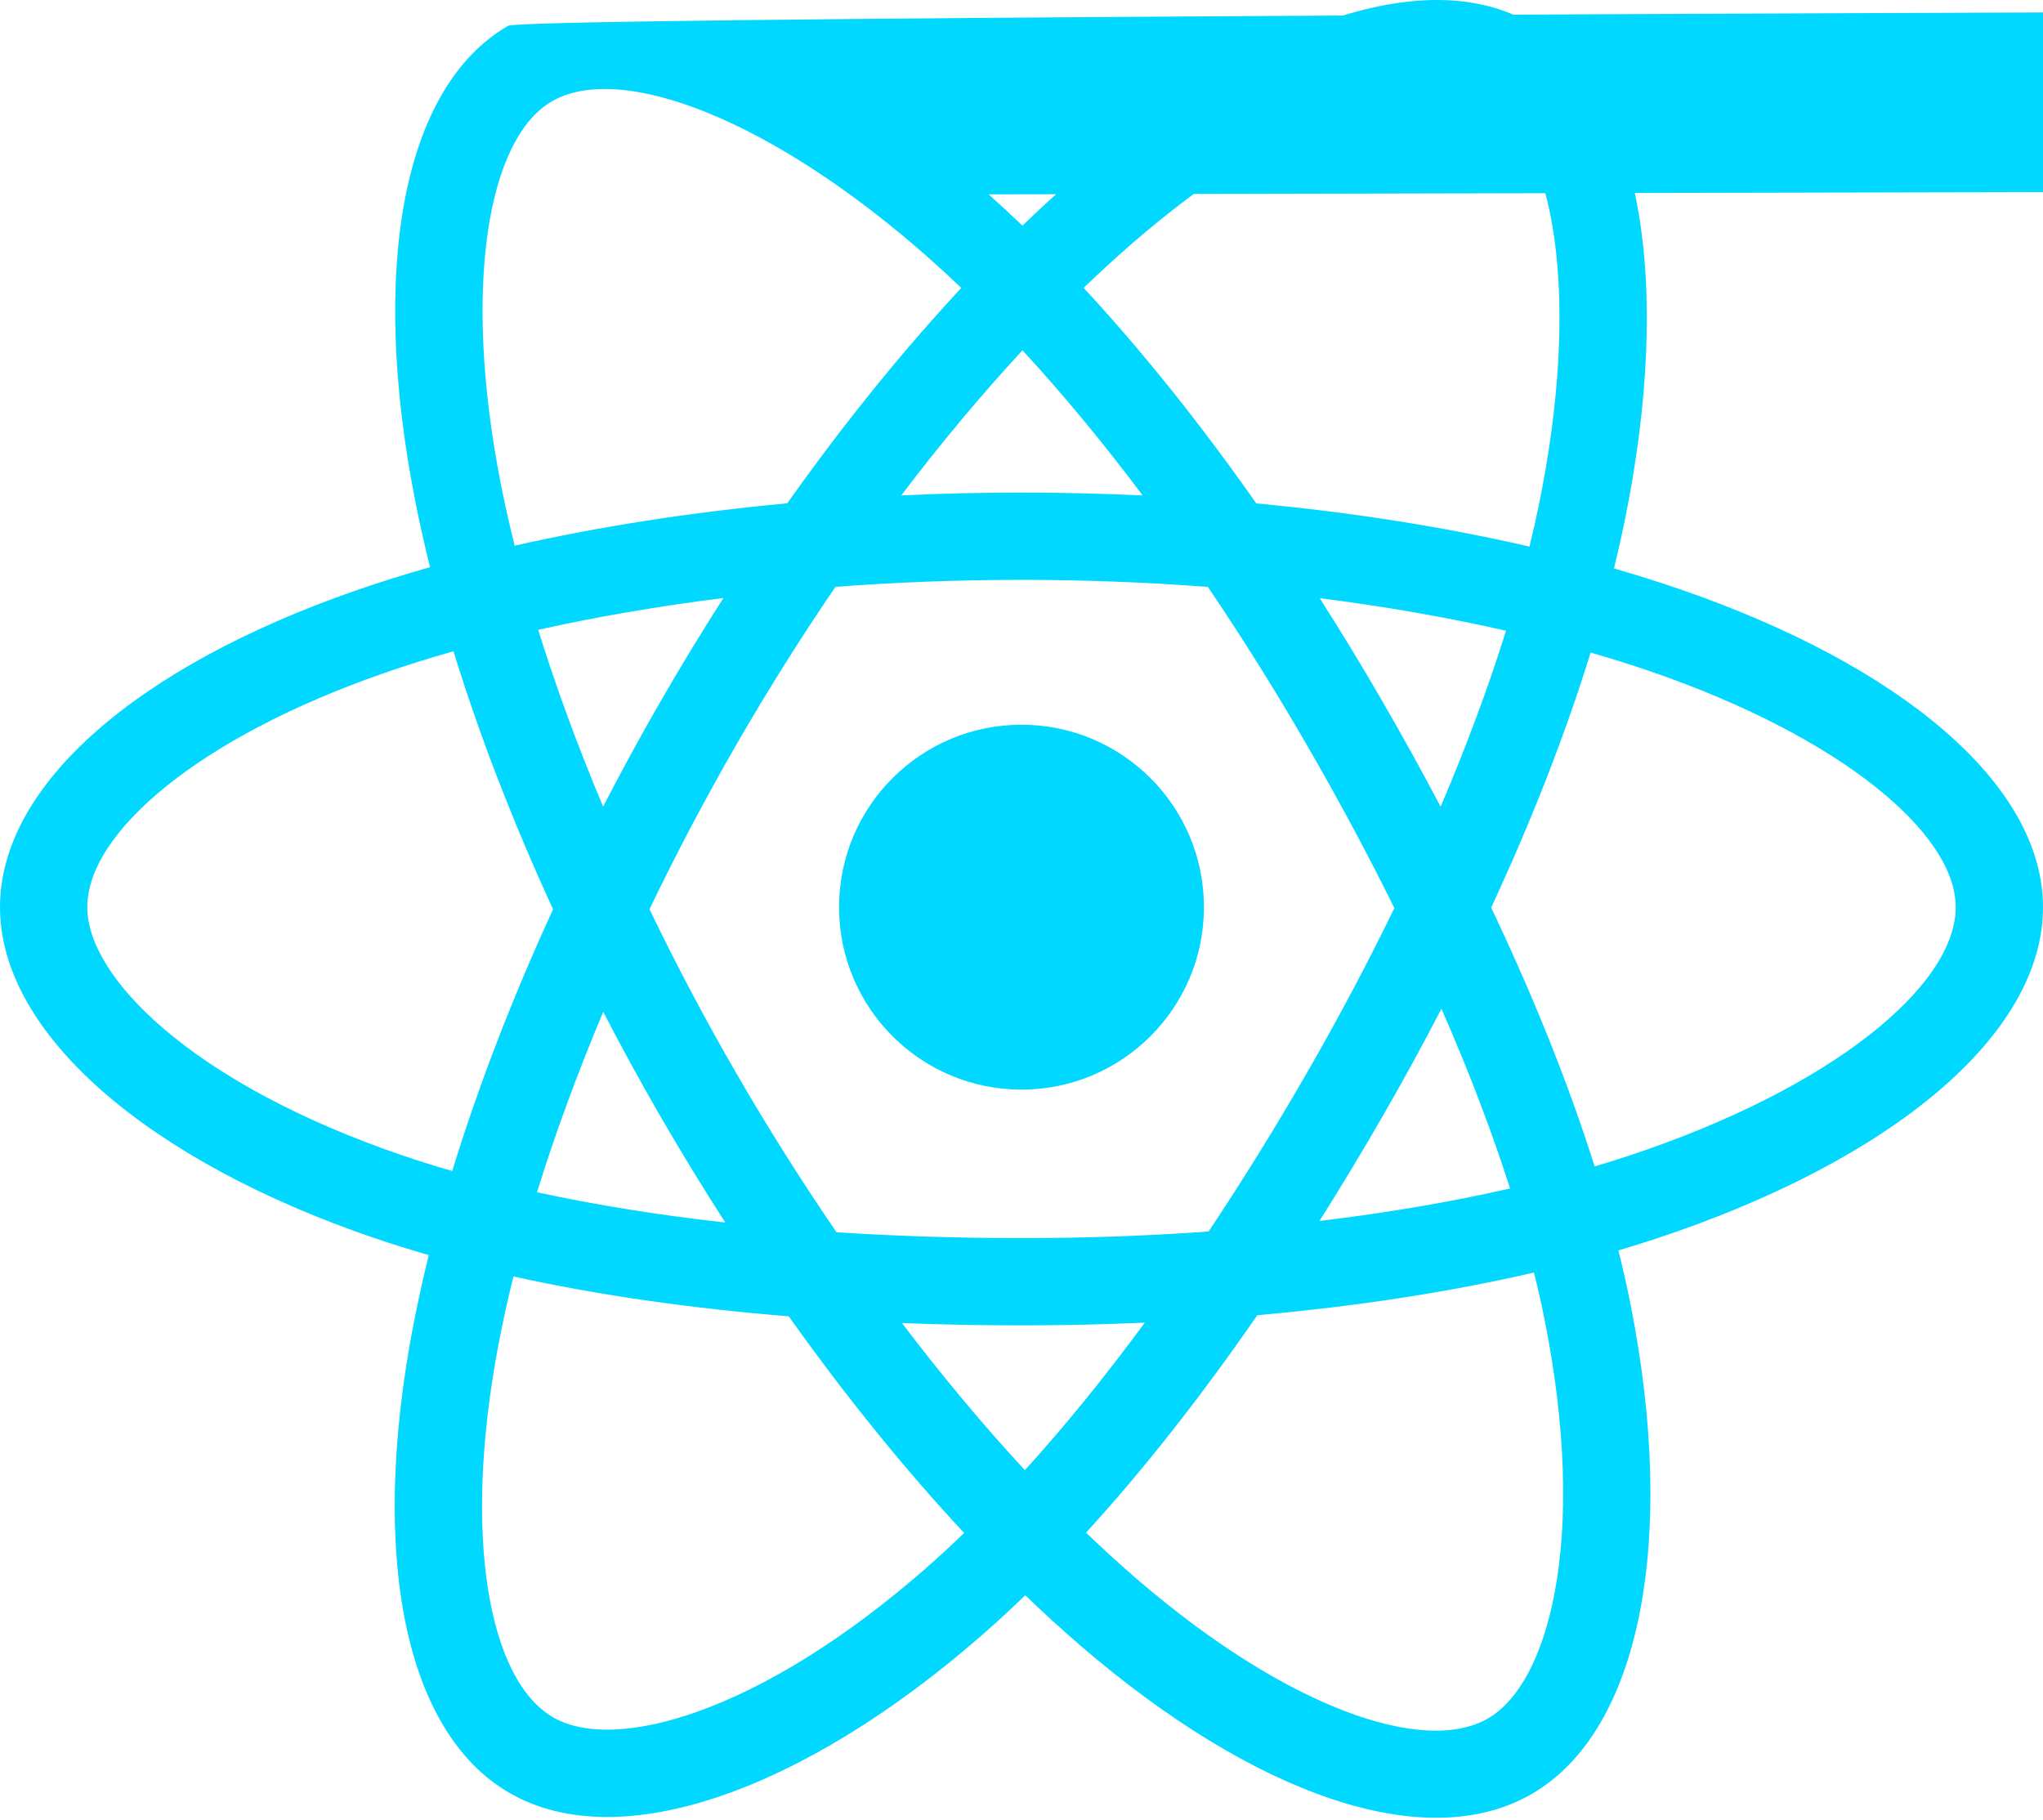
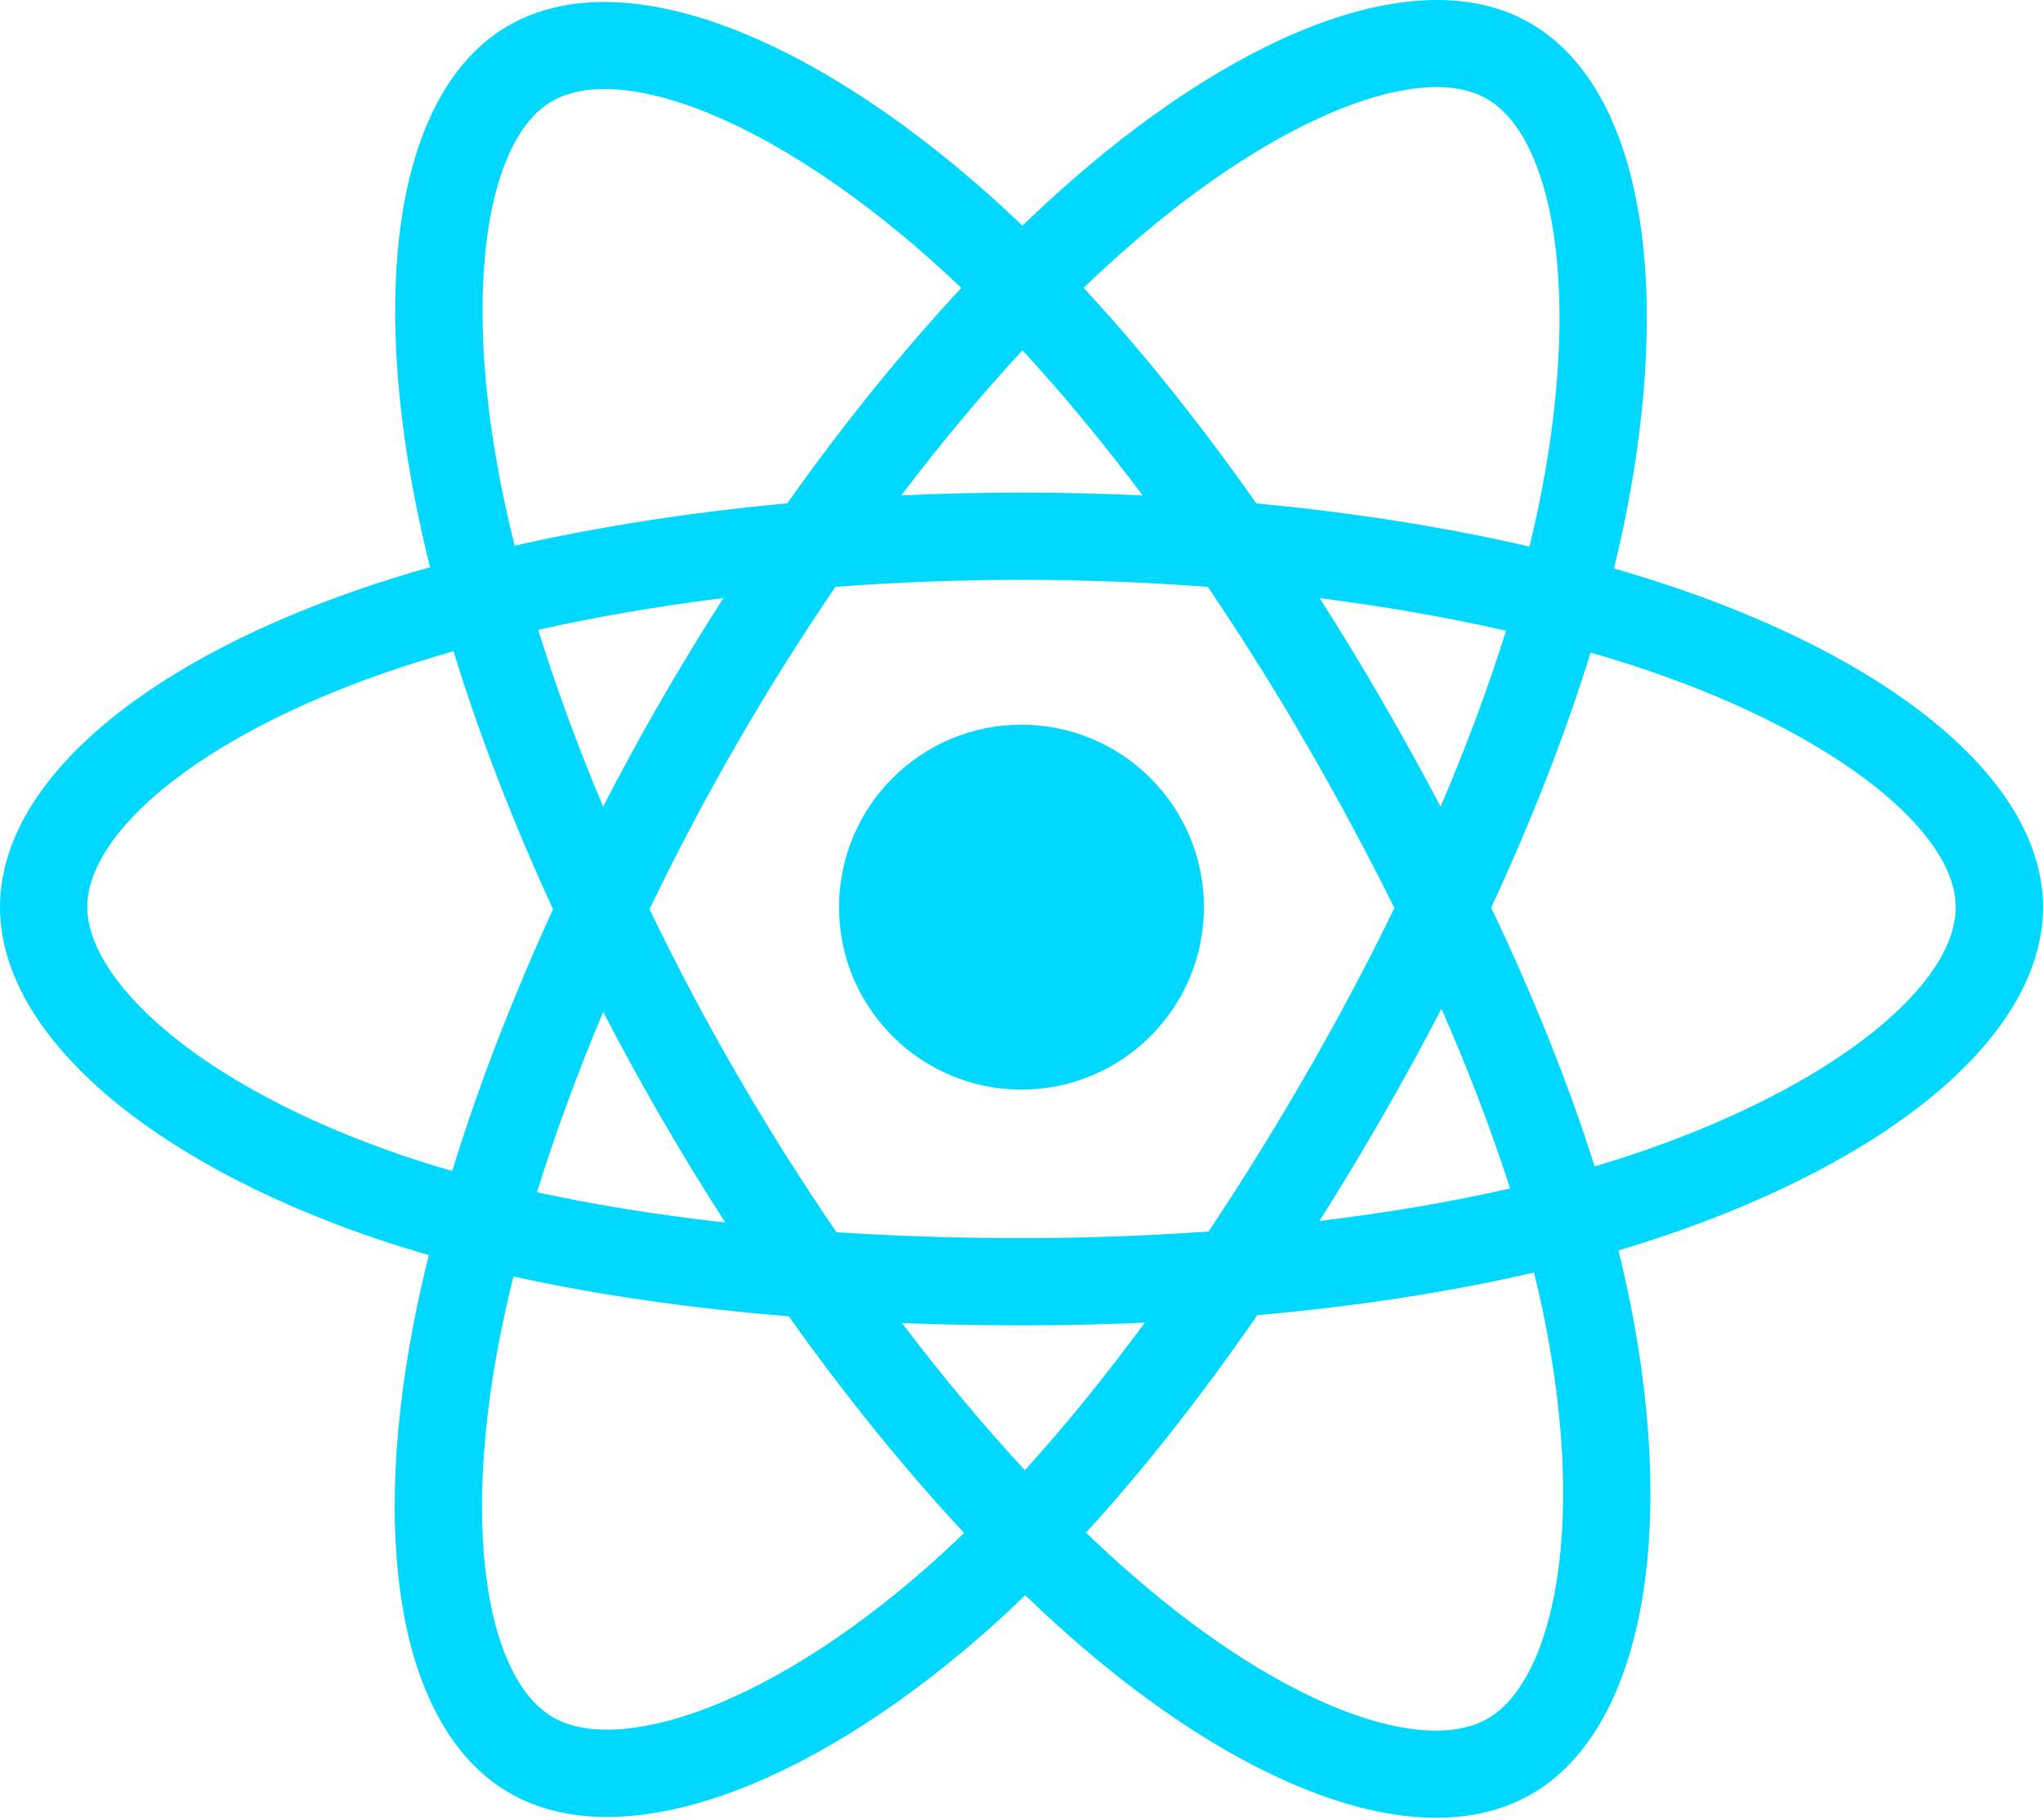
<svg xmlns="http://www.w3.org/2000/svg" aria-hidden="true" role="img" class="iconify iconify--logos" width="35.93" height="32" preserveAspectRatio="xMidYMid meet" viewBox="0 0 256 228">
-   <path fill="#00D8FF" d="M210.483 73.824a171.49 171.49 0 0 0-8.24-2.597c.465-1.9.893-3.777 1.273-5.621c6.238-30.281 2.16-54.676-11.769-62.708c-13.355-7.7-35.196.329-57.254 19.526a171.23 171.23 0 0 0-6.375 5.848a155.866 155.866 0 0 0-4.241-3.917C9900.759 3.829 77.587-4.822 63.673 3.233C50.33 10.957 46.379 33.89 51.995 62.588a170.974 170.974 0 0 0 1.892 8.48c-3.28.932-6.445 1.924-9.474 2.98C17.309 83.498 0 98.307 0 113.668c0 15.865 18.582 31.778 46.812 41.427a145.52 145.52 0 0 0 6.921 2.165a167.467 167.467 0 0 0-2.01 9.138c-5.354 28.2-1.173 50.591 12.134 58.266c13.744 7.926 36.812-.22 59.273-19.855a145.567 145.567 0 0 0 5.342-4.923a168.064 168.064 0 0 0 6.92 6.314c21.758 18.722 43.246 26.282 56.54 18.586c13.731-7.949 18.194-32.003 12.4-61.268a145.016 145.016 0 0 0-1.535-6.842c1.62-.48 3.21-.974 4.76-1.488c29.348-9.723 48.443-25.443 48.443-41.52c0-15.417-17.868-30.326-45.517-39.844Zm-6.365 70.984c-1.4.463-2.836.91-4.3 1.345c-3.24-10.257-7.612-21.163-12.963-32.432c5.106-11 9.31-21.767 12.459-31.957c2.619.758 5.16 1.557 7.61 2.4c23.69 8.156 38.14 20.213 38.14 29.504c0 9.896-15.606 22.743-40.946 31.14Zm-10.514 20.834c2.562 12.94 2.927 24.64 1.23 33.787c-1.524 8.219-4.59 13.698-8.382 15.893c-8.067 4.67-25.32-1.4-43.927-17.412a156.726 156.726 0 0 1-6.437-5.87c7.214-7.889 14.423-17.06 21.459-27.246c12.376-1.098 24.068-2.894 34.671-5.345a134.17 134.17 0 0 1 1.386 6.193ZM87.276 214.515c-7.882 2.783-14.16 2.863-17.955.675c-8.075-4.657-11.432-22.636-6.853-46.752a156.923 156.923 0 0 1 1.869-8.499c10.486 2.32 22.093 3.988 34.498 4.994c7.084 9.967 14.501 19.128 21.976 27.15a134.668 134.668 0 0 1-4.877 4.492c-9.933 8.682-19.886 14.842-28.658 17.94ZM50.35 144.747c-12.483-4.267-22.792-9.812-29.858-15.863c-6.35-5.437-9.555-10.836-9.555-15.216c0-9.322 13.897-21.212 37.076-29.293c2.813-.98 5.757-1.905 8.812-2.773c3.204 10.42 7.406 21.315 12.477 32.332c-5.137 11.18-9.399 22.249-12.634 32.792a134.718 134.718 0 0 1-6.318-1.979Zm12.378-84.26c-4.811-24.587-1.616-43.134 6.425-47.789c8.564-4.958 27.502 2.111 47.463 19.835a144.318 144.318 0 0 1 3.841 3.545c-7.438 7.987-14.787 17.08-21.808 26.988c-12.04 1.116-23.565 2.908-34.161 5.309a160.342 160.342 0 0 1-1.76-7.887Zm110.427 27.268a347.8 347.8 0 0 0-7.785-12.803c8.168 1.033 15.994 2.404 23.343 4.08c-2.206 7.072-4.956 14.465-8.193 22.045a381.151 381.151 0 0 0-7.365-13.322Zm-45.032-43.861c5.044 5.465 10.096 11.566 15.065 18.186a322.04 322.04 0 0 0-30.257-.006c4.974-6.559 10.069-12.652 15.192-18.18ZM82.802 87.83a323.167 323.167 0 0 0-7.227 13.238c-3.184-7.553-5.909-14.98-8.134-22.152c7.304-1.634 15.093-2.97 23.209-3.984a321.524 321.524 0 0 0-7.848 12.897Zm8.081 65.352c-8.385-.936-16.291-2.203-23.593-3.793c2.26-7.3 5.045-14.885 8.298-22.6a321.187 321.187 0 0 0 7.257 13.246c2.594 4.48 5.28 8.868 8.038 13.147Zm37.542 31.03c-5.184-5.592-10.354-11.779-15.403-18.433c4.902.192 9.899.29 14.978.29c5.218 0 10.376-.117 15.453-.343c-4.985 6.774-10.018 12.97-15.028 18.486Zm52.198-57.817c3.422 7.8 6.306 15.345 8.596 22.52c-7.422 1.694-15.436 3.058-23.88 4.071a382.417 382.417 0 0 0 7.859-13.026a347.403 347.403 0 0 0 7.425-13.565Zm-16.898 8.101a358.557 358.557 0 0 1-12.281 19.815a329.4 329.4 0 0 1-23.444.823c-7.967 0-15.716-.248-23.178-.732a310.202 310.202 0 0 1-12.513-19.846h.001a307.41 307.41 0 0 1-10.923-20.627a310.278 310.278 0 0 1 10.89-20.637l-.001.001a307.318 307.318 0 0 1 12.413-19.761c7.613-.576 15.42-.876 23.31-.876H128c7.926 0 15.743.303 23.354.883a329.357 329.357 0 0 1 12.335 19.695a358.489 358.489 0 0 1 11.036 20.54a329.472 329.472 0 0 1-11 20.722Zm22.56-122.124c8.572 4.944 11.906 24.881 6.52 51.026c-.344 1.668-.73 3.367-1.15 5.09c-10.622-2.452-22.155-4.275-34.23-5.408c-7.034-10.017-14.323-19.124-21.64-27.008a160.789 160.789 0 0 1 5.888-5.4c18.9-16.447 36.564-22.941 44.612-18.3ZM128 90.808c12.625 0 22.86 10.235 22.86 22.86s-10.235 22.86-22.86 22.86s-22.86-10.235-22.86-22.86s10.235-22.86 22.86-22.86Z" />
+   <path fill="#00D8FF" d="M210.483 73.824a171.49 171.49 0 0 0-8.24-2.597c.465-1.9.893-3.777 1.273-5.621c6.238-30.281 2.16-54.676-11.769-62.708c-13.355-7.7-35.196.329-57.254 19.526a171.23 171.23 0 0 0-6.375 5.848a155.866 155.866 0 0 0-4.241-3.917C100.759 3.829 77.587-4.822 63.673 3.233C50.33 10.957 46.379 33.89 51.995 62.588a170.974 170.974 0 0 0 1.892 8.48c-3.28.932-6.445 1.924-9.474 2.98C17.309 83.498 0 98.307 0 113.668c0 15.865 18.582 31.778 46.812 41.427a145.52 145.52 0 0 0 6.921 2.165a167.467 167.467 0 0 0-2.01 9.138c-5.354 28.2-1.173 50.591 12.134 58.266c13.744 7.926 36.812-.22 59.273-19.855a145.567 145.567 0 0 0 5.342-4.923a168.064 168.064 0 0 0 6.92 6.314c21.758 18.722 43.246 26.282 56.54 18.586c13.731-7.949 18.194-32.003 12.4-61.268a145.016 145.016 0 0 0-1.535-6.842c1.62-.48 3.21-.974 4.76-1.488c29.348-9.723 48.443-25.443 48.443-41.52c0-15.417-17.868-30.326-45.517-39.844Zm-6.365 70.984c-1.4.463-2.836.91-4.3 1.345c-3.24-10.257-7.612-21.163-12.963-32.432c5.106-11 9.31-21.767 12.459-31.957c2.619.758 5.16 1.557 7.61 2.4c23.69 8.156 38.14 20.213 38.14 29.504c0 9.896-15.606 22.743-40.946 31.14Zm-10.514 20.834c2.562 12.94 2.927 24.64 1.23 33.787c-1.524 8.219-4.59 13.698-8.382 15.893c-8.067 4.67-25.32-1.4-43.927-17.412a156.726 156.726 0 0 1-6.437-5.87c7.214-7.889 14.423-17.06 21.459-27.246c12.376-1.098 24.068-2.894 34.671-5.345a134.17 134.17 0 0 1 1.386 6.193ZM87.276 214.515c-7.882 2.783-14.16 2.863-17.955.675c-8.075-4.657-11.432-22.636-6.853-46.752a156.923 156.923 0 0 1 1.869-8.499c10.486 2.32 22.093 3.988 34.498 4.994c7.084 9.967 14.501 19.128 21.976 27.15a134.668 134.668 0 0 1-4.877 4.492c-9.933 8.682-19.886 14.842-28.658 17.94ZM50.35 144.747c-12.483-4.267-22.792-9.812-29.858-15.863c-6.35-5.437-9.555-10.836-9.555-15.216c0-9.322 13.897-21.212 37.076-29.293c2.813-.98 5.757-1.905 8.812-2.773c3.204 10.42 7.406 21.315 12.477 32.332c-5.137 11.18-9.399 22.249-12.634 32.792a134.718 134.718 0 0 1-6.318-1.979Zm12.378-84.26c-4.811-24.587-1.616-43.134 6.425-47.789c8.564-4.958 27.502 2.111 47.463 19.835a144.318 144.318 0 0 1 3.841 3.545c-7.438 7.987-14.787 17.08-21.808 26.988c-12.04 1.116-23.565 2.908-34.161 5.309a160.342 160.342 0 0 1-1.76-7.887Zm110.427 27.268a347.8 347.8 0 0 0-7.785-12.803c8.168 1.033 15.994 2.404 23.343 4.08c-2.206 7.072-4.956 14.465-8.193 22.045a381.151 381.151 0 0 0-7.365-13.322Zm-45.032-43.861c5.044 5.465 10.096 11.566 15.065 18.186a322.04 322.04 0 0 0-30.257-.006c4.974-6.559 10.069-12.652 15.192-18.18ZM82.802 87.83a323.167 323.167 0 0 0-7.227 13.238c-3.184-7.553-5.909-14.98-8.134-22.152c7.304-1.634 15.093-2.97 23.209-3.984a321.524 321.524 0 0 0-7.848 12.897Zm8.081 65.352c-8.385-.936-16.291-2.203-23.593-3.793c2.26-7.3 5.045-14.885 8.298-22.6a321.187 321.187 0 0 0 7.257 13.246c2.594 4.48 5.28 8.868 8.038 13.147Zm37.542 31.03c-5.184-5.592-10.354-11.779-15.403-18.433c4.902.192 9.899.29 14.978.29c5.218 0 10.376-.117 15.453-.343c-4.985 6.774-10.018 12.97-15.028 18.486Zm52.198-57.817c3.422 7.8 6.306 15.345 8.596 22.52c-7.422 1.694-15.436 3.058-23.88 4.071a382.417 382.417 0 0 0 7.859-13.026a347.403 347.403 0 0 0 7.425-13.565Zm-16.898 8.101a358.557 358.557 0 0 1-12.281 19.815a329.4 329.4 0 0 1-23.444.823c-7.967 0-15.716-.248-23.178-.732a310.202 310.202 0 0 1-12.513-19.846h.001a307.41 307.41 0 0 1-10.923-20.627a310.278 310.278 0 0 1 10.89-20.637l-.001.001a307.318 307.318 0 0 1 12.413-19.761c7.613-.576 15.42-.876 23.31-.876H128c7.926 0 15.743.303 23.354.883a329.357 329.357 0 0 1 12.335 19.695a358.489 358.489 0 0 1 11.036 20.54a329.472 329.472 0 0 1-11 20.722Zm22.56-122.124c8.572 4.944 11.906 24.881 6.52 51.026c-.344 1.668-.73 3.367-1.15 5.09c-10.622-2.452-22.155-4.275-34.23-5.408c-7.034-10.017-14.323-19.124-21.64-27.008a160.789 160.789 0 0 1 5.888-5.4c18.9-16.447 36.564-22.941 44.612-18.3ZM128 90.808c12.625 0 22.86 10.235 22.86 22.86s-10.235 22.86-22.86 22.86s-22.86-10.235-22.86-22.86s10.235-22.86 22.86-22.86Z" />
</svg>
